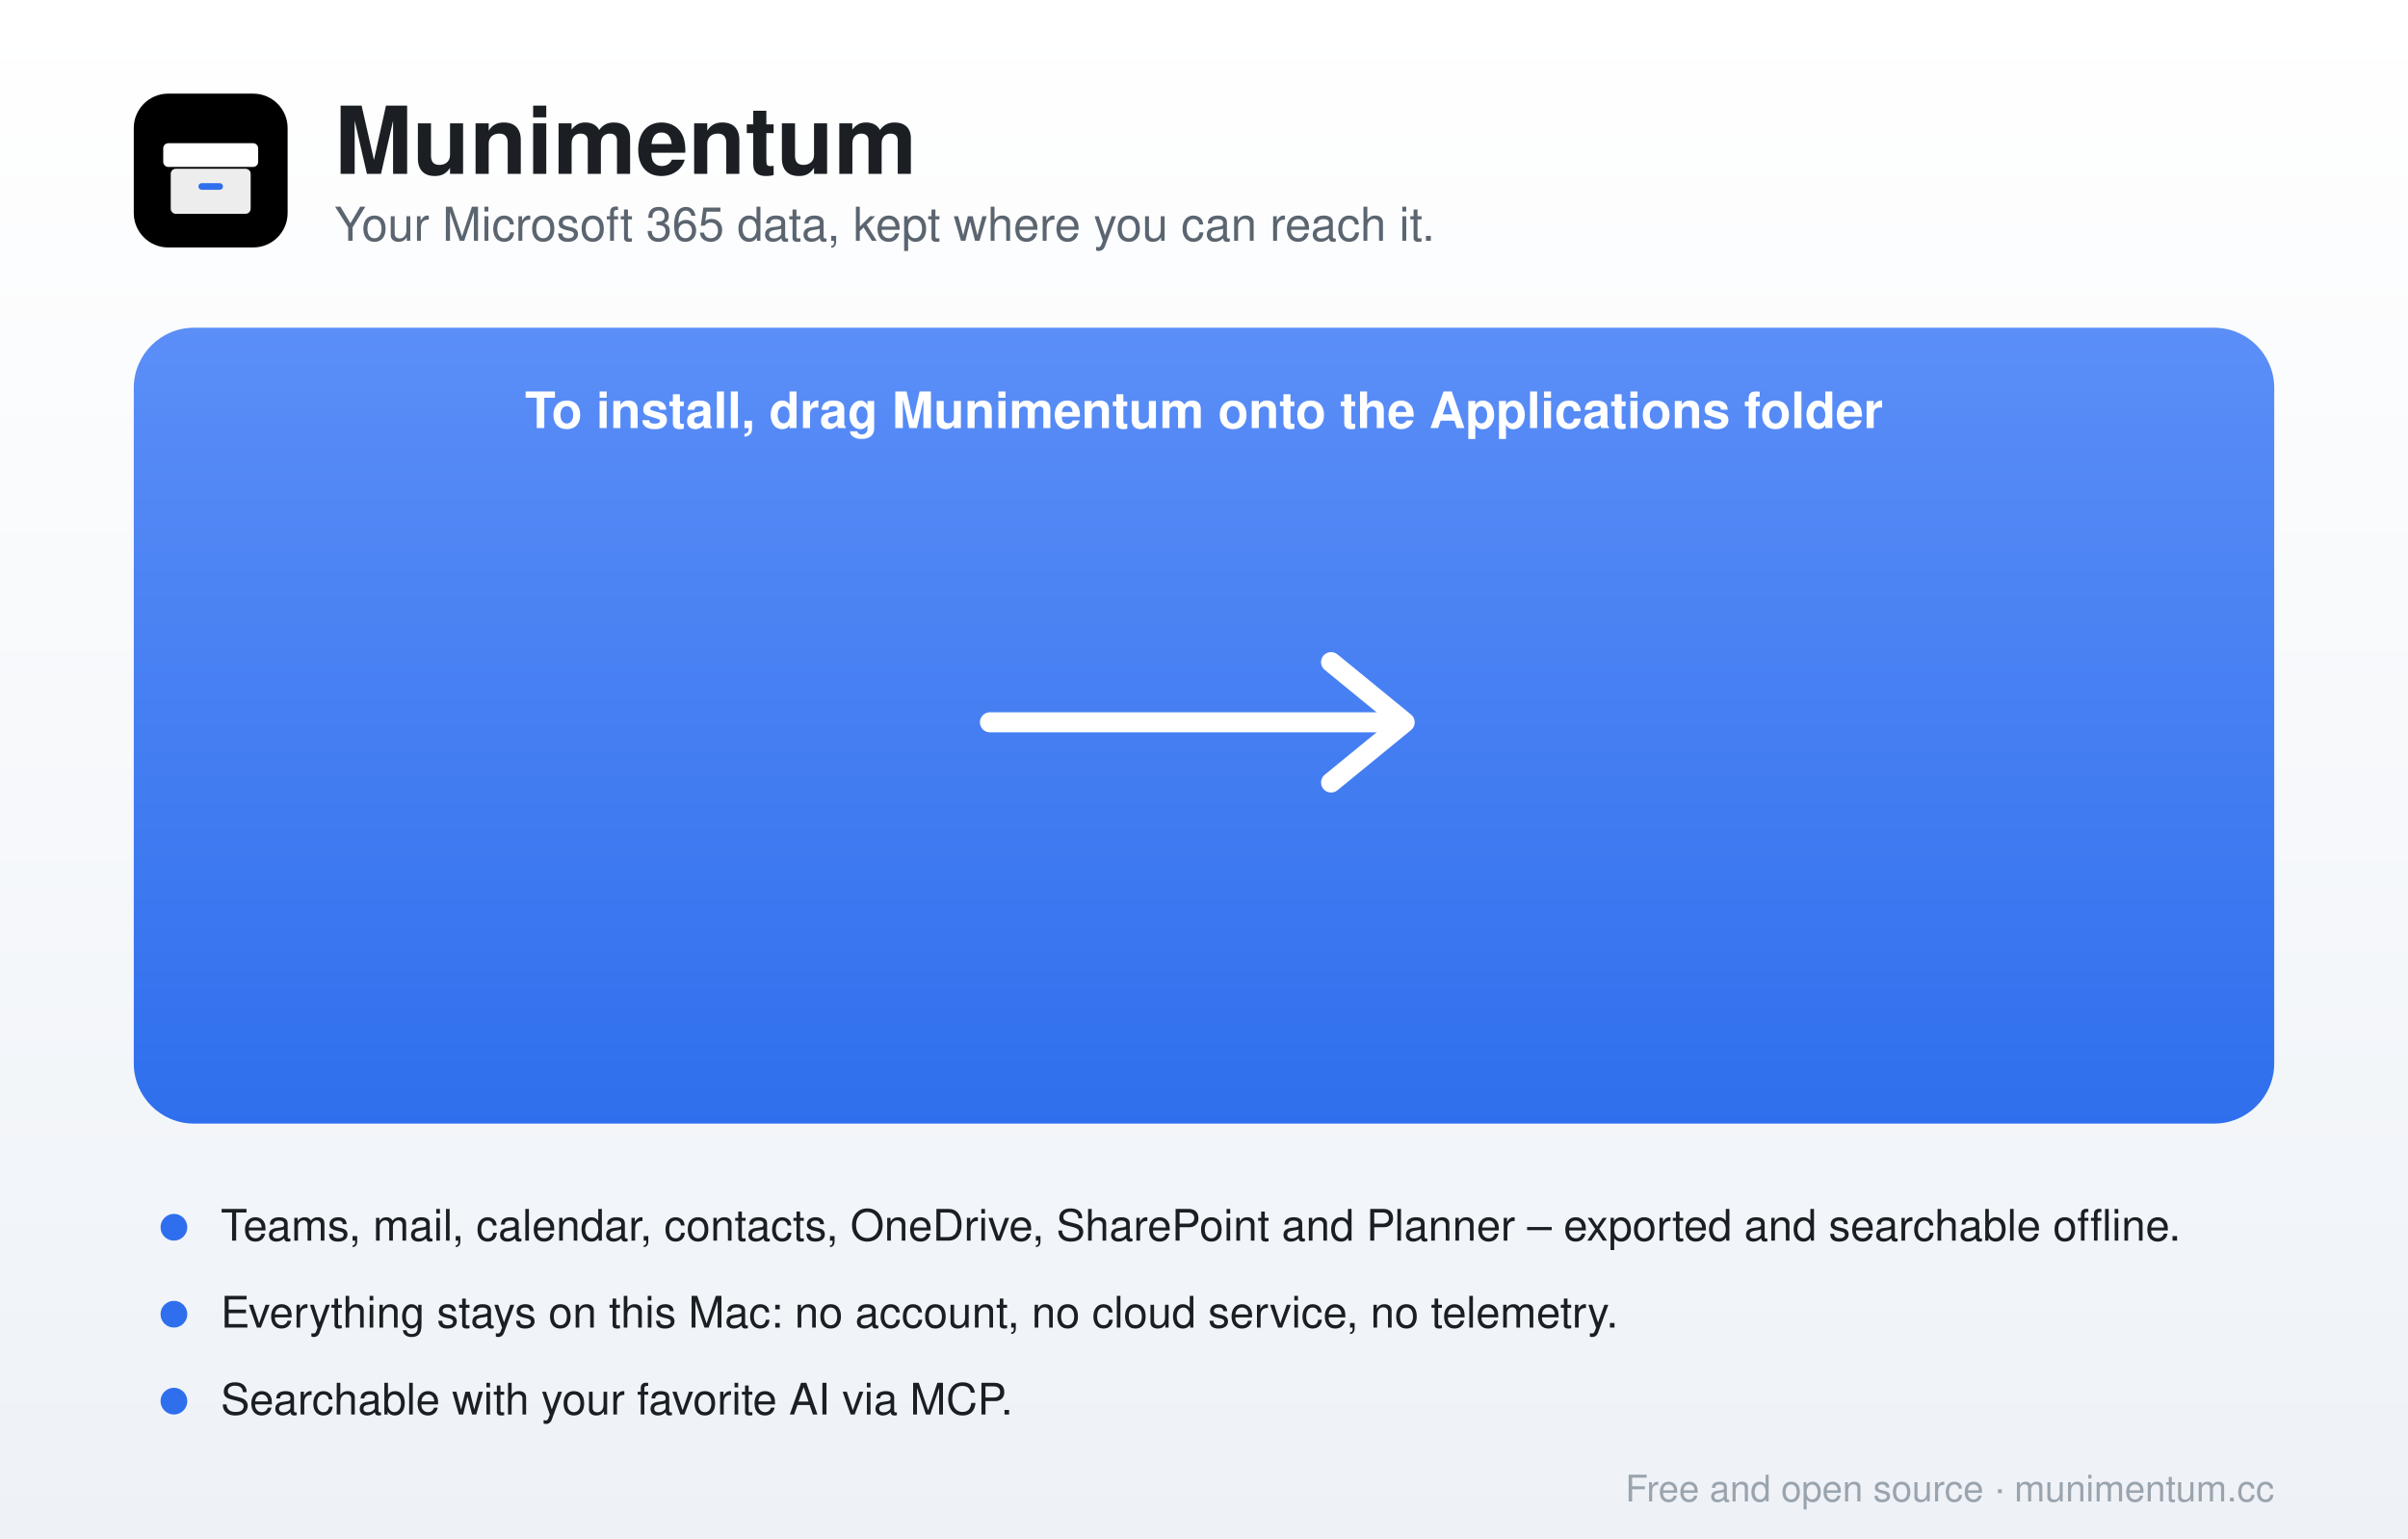
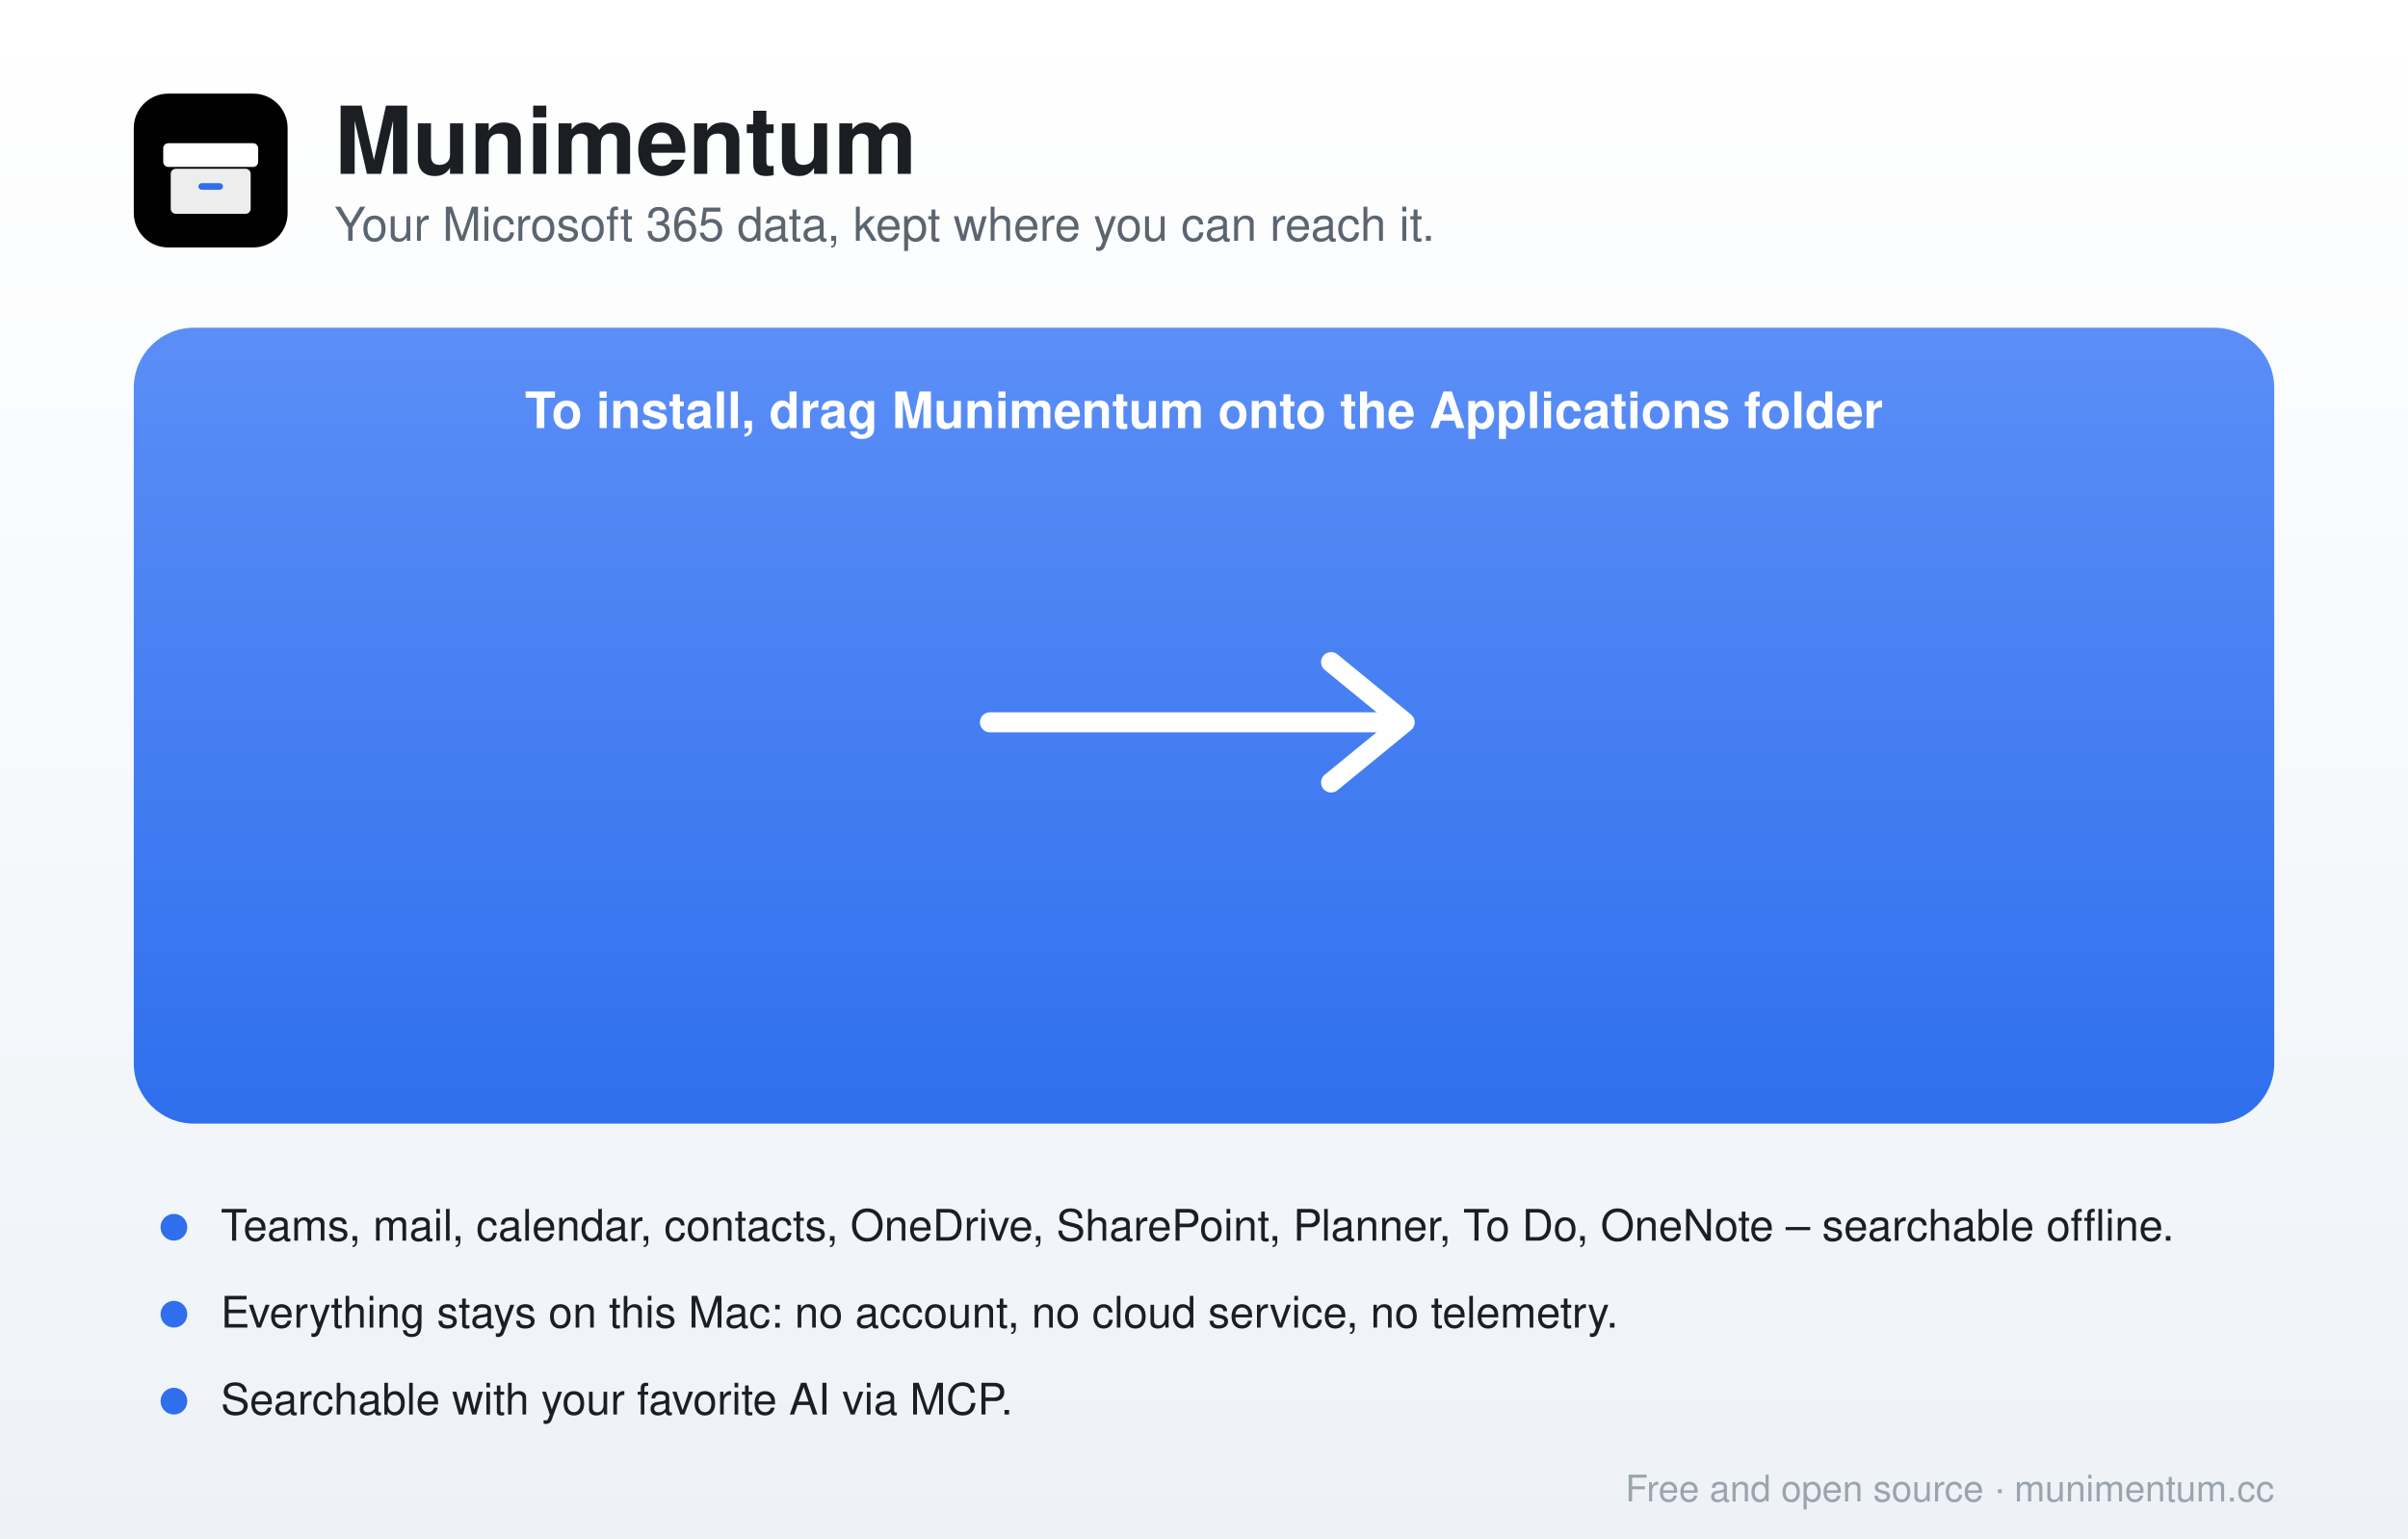
<svg xmlns="http://www.w3.org/2000/svg" width="720" height="460" viewBox="0 0 720 460" font-family="Helvetica Neue, Helvetica, Arial, sans-serif">
  <defs>
    <linearGradient id="blue" x1="0" y1="0" x2="0" y2="1">
      <stop offset="0" stop-color="#5b8ef7" />
      <stop offset="1" stop-color="#2f6fed" />
    </linearGradient>
    <linearGradient id="paper" x1="0" y1="0" x2="0" y2="1">
      <stop offset="0" stop-color="#ffffff" />
      <stop offset="1" stop-color="#eef2f7" />
    </linearGradient>
  </defs>
  <rect width="720" height="460" fill="url(#paper)" />
  <svg x="40" y="28" width="46" height="46" viewBox="0 0 1024 1024">
    <rect width="1024" height="1024" rx="229" fill="#000" />
    <rect x="196" y="330" width="632" height="158" rx="34" fill="#fff" />
    <rect x="246" y="500" width="532" height="300" rx="34" fill="#ededed" />
    <rect x="430" y="596" width="164" height="44" rx="22" fill="#2f6fed" />
  </svg>
  <text x="100" y="52" font-size="28" font-weight="600" fill="#1b1f24">Munimentum</text>
  <text x="100" y="72" font-size="14" fill="#5b6570">Your Microsoft 365 data, kept where you can reach it.</text>
  <rect x="40" y="98" width="640" height="238" rx="18" fill="url(#blue)" />
  <text x="360" y="128" text-anchor="middle" font-size="15" font-weight="600" fill="#fff">To install, drag Munimentum onto the Applications folder</text>
  <path d="M 296 216 H 414" stroke="#fff" stroke-width="6" stroke-linecap="round" />
  <path d="M 398 198 L 420 216 L 398 234" fill="none" stroke="#fff" stroke-width="6" stroke-linecap="round" stroke-linejoin="round" />
  <g font-size="13" fill="#1b1f24">
    <circle cx="52" cy="367" r="4" fill="#2f6fed" />
-     <text x="66" y="371">Teams, mail, calendar, contacts, OneDrive, SharePoint and Planner – exported and searchable offline.</text>
+     <text x="66" y="371">Teams, mail, calendar, contacts, OneDrive, SharePoint, Planner, To Do, OneNote – searchable offline.</text>
    <circle cx="52" cy="393" r="4" fill="#2f6fed" />
    <text x="66" y="397">Everything stays on this Mac: no account, no cloud service, no telemetry.</text>
    <circle cx="52" cy="419" r="4" fill="#2f6fed" />
    <text x="66" y="423">Searchable with your favorite AI via MCP.</text>
  </g>
  <text x="680" y="449" text-anchor="end" font-size="11" fill="#9aa4ae">Free and open source · munimentum.cc</text>
</svg>
